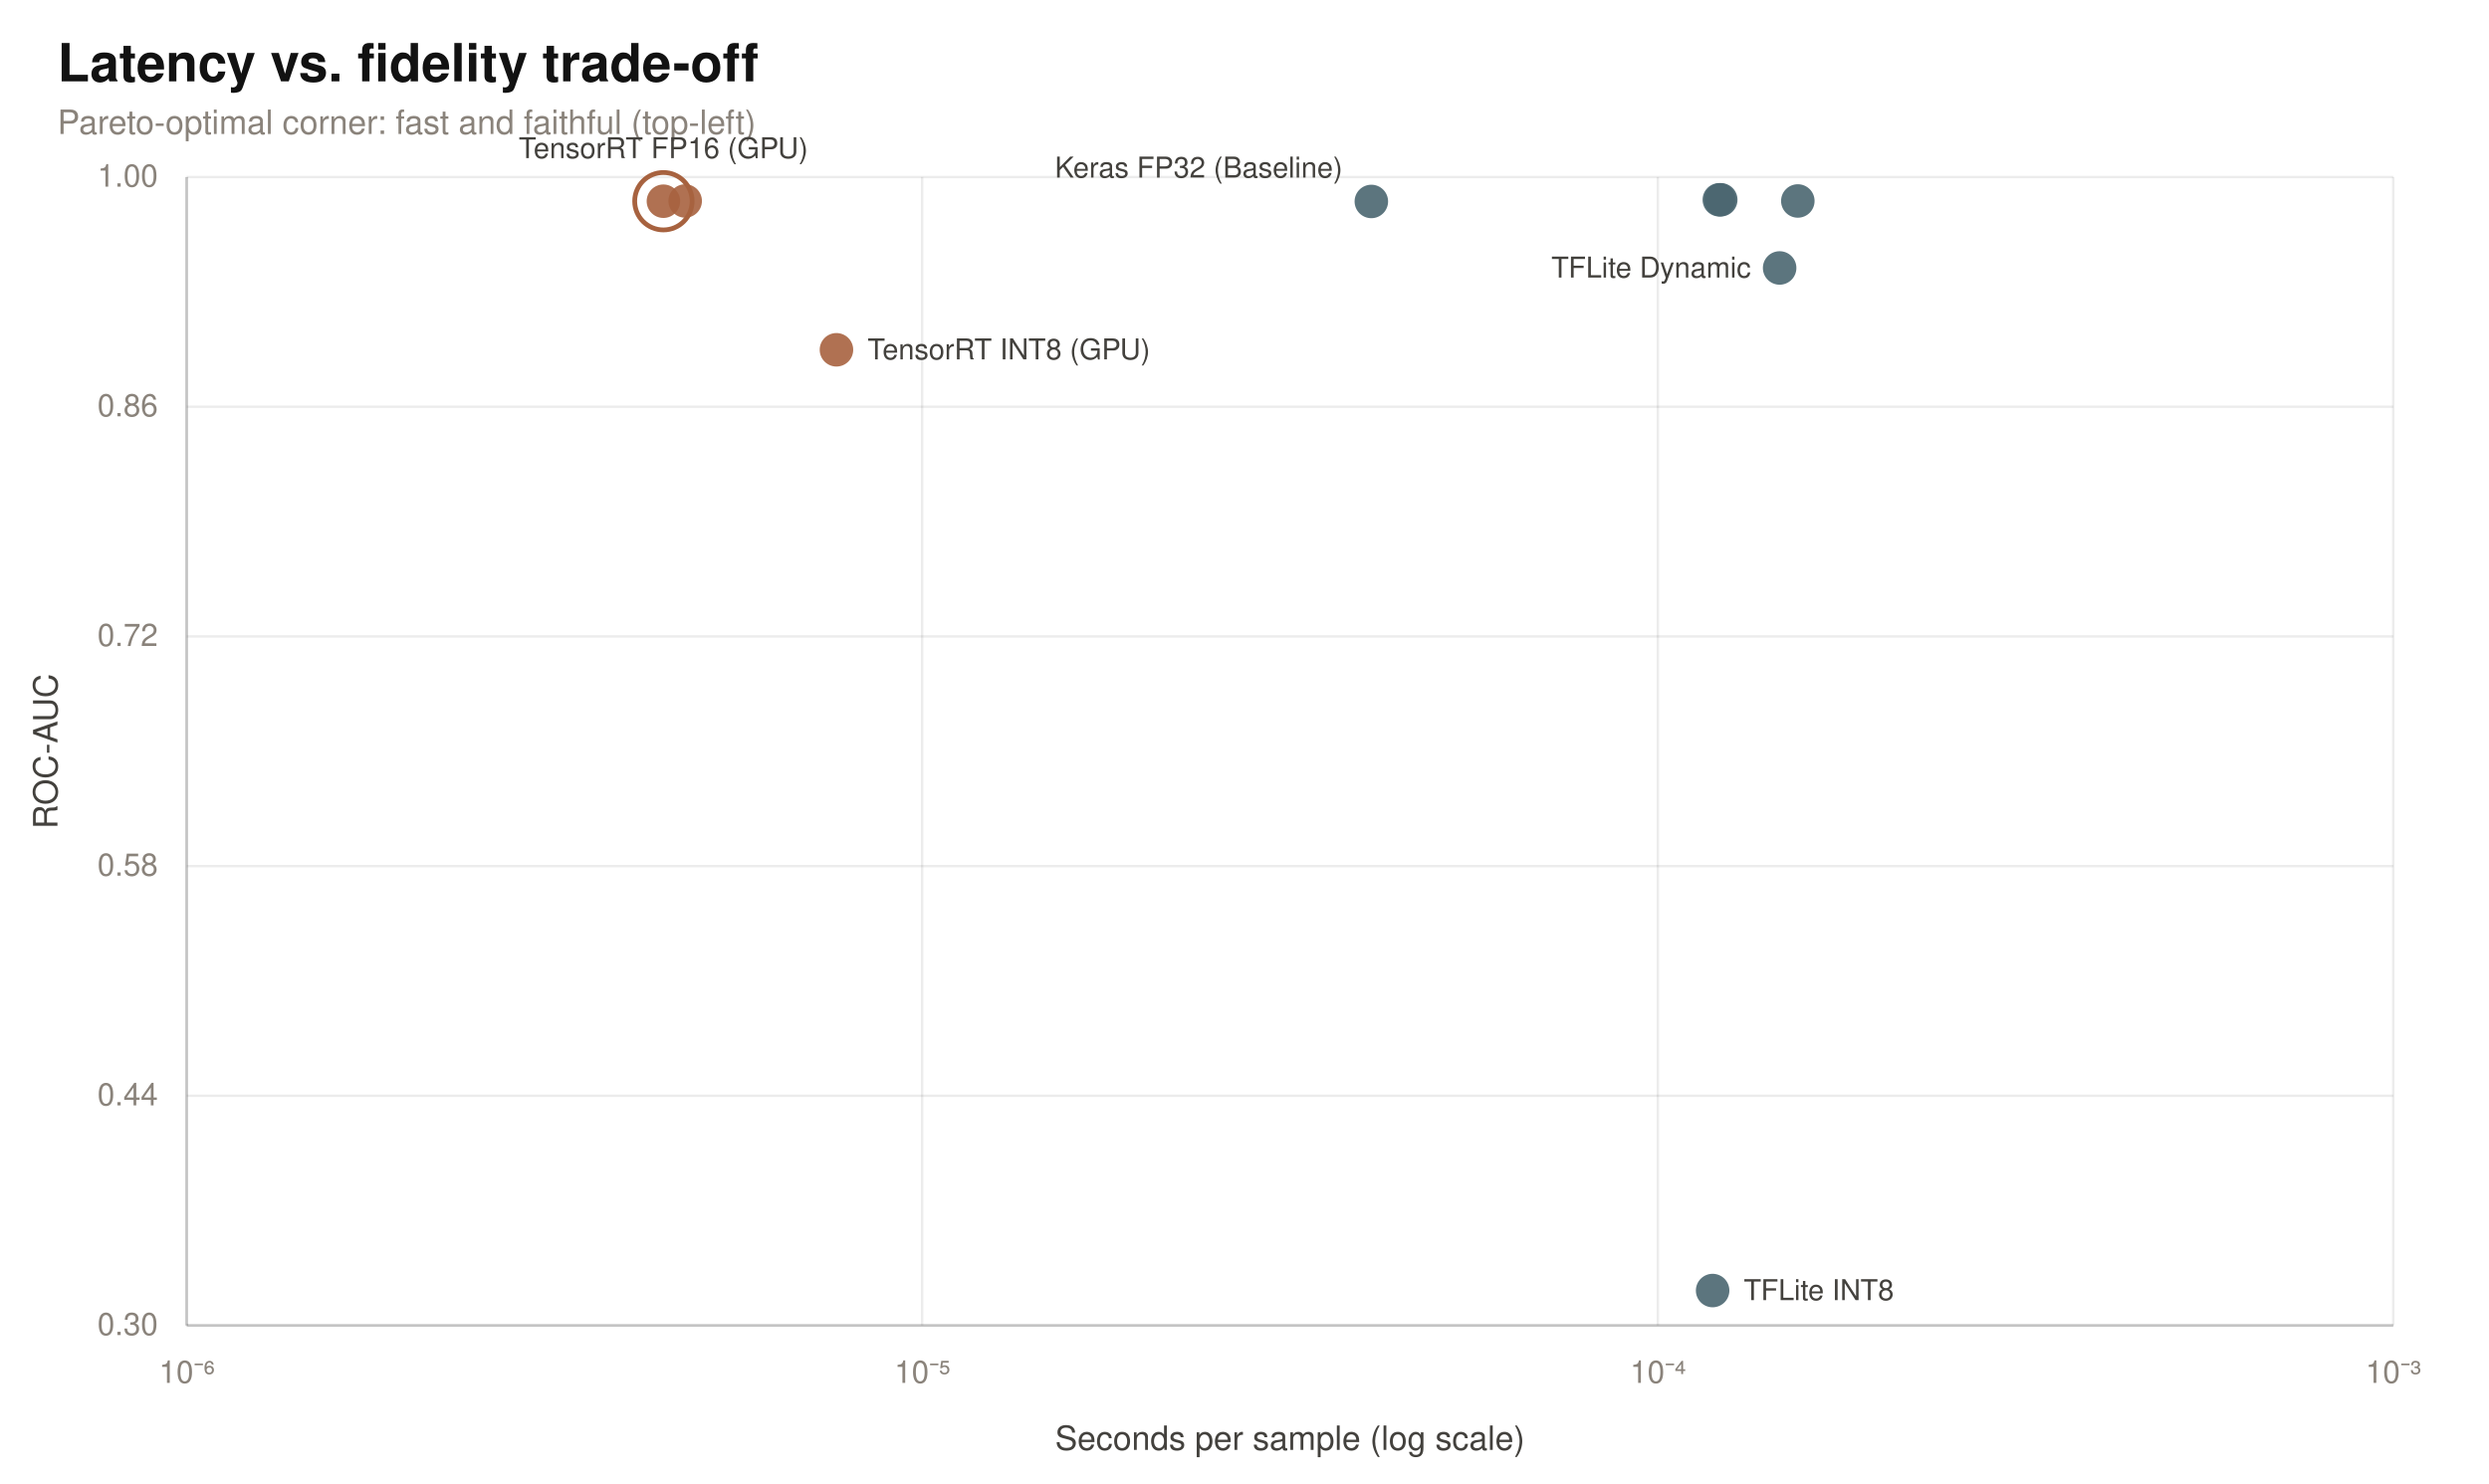
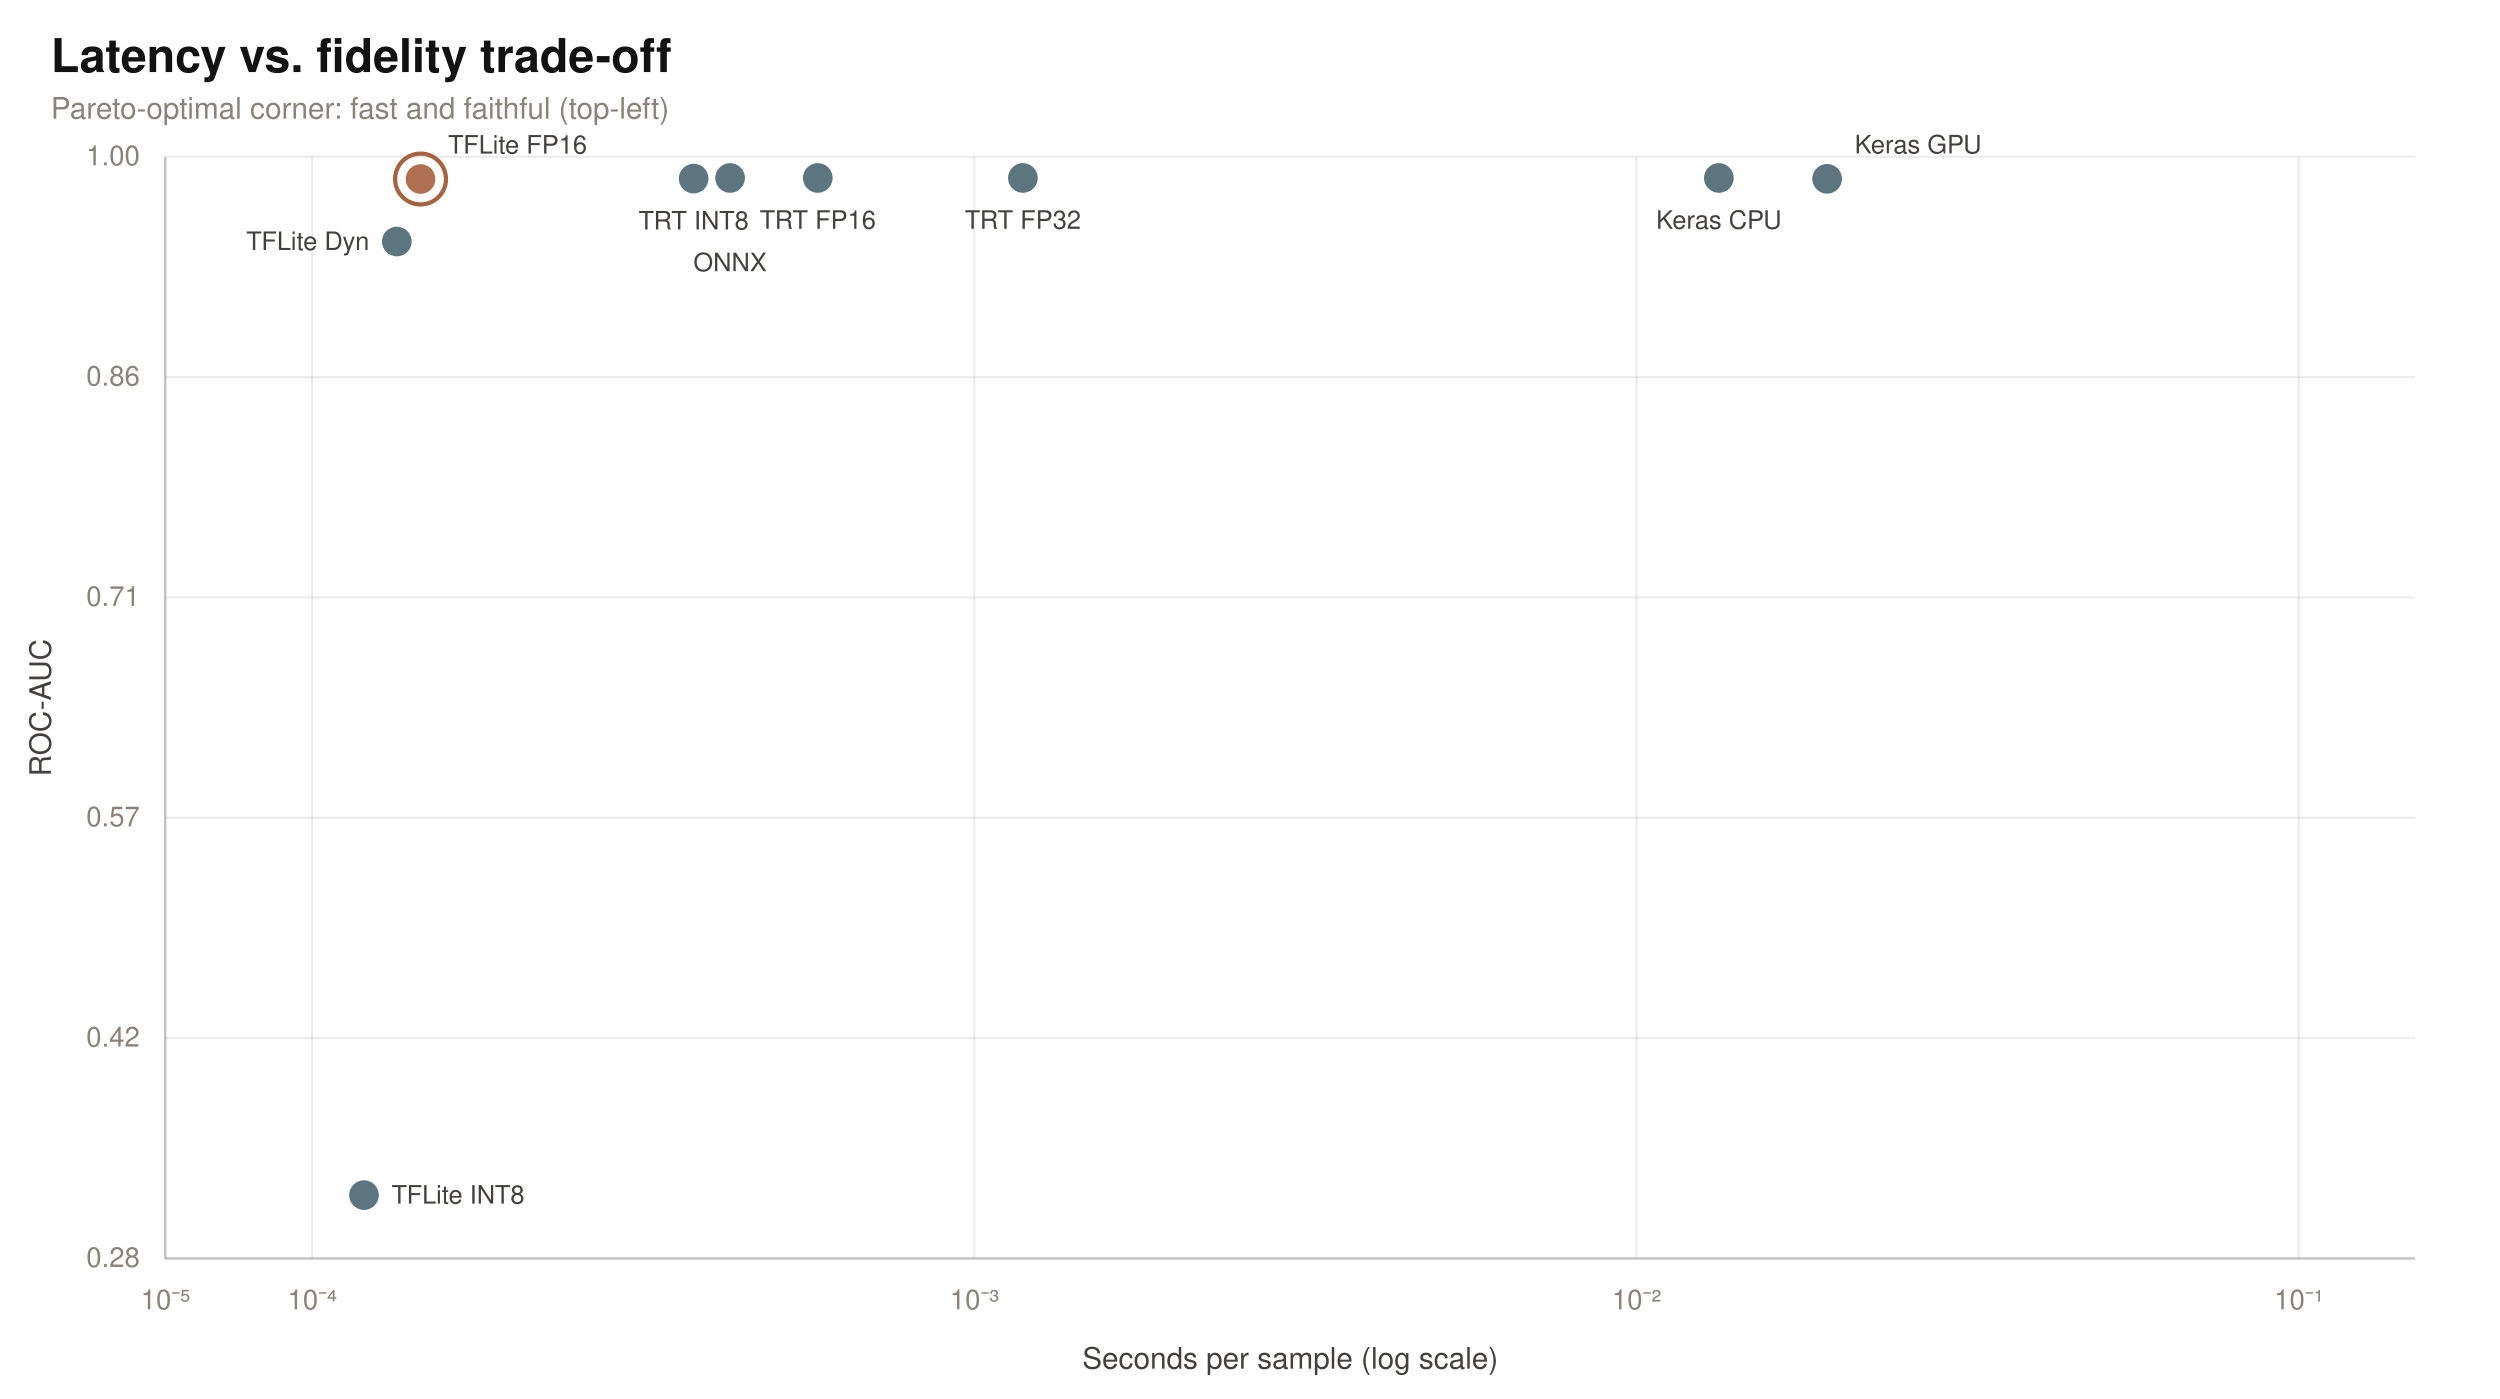
- <svg xmlns="http://www.w3.org/2000/svg" viewBox="0 0 1040 620" width="1040" height="620" role="img" font-family="&quot;ABC Monument Grotesk Light&quot;,&quot;Helvetica Neue&quot;,Helvetica,Arial,sans-serif" preserveAspectRatio="xMidYMid meet">
+ <svg xmlns="http://www.w3.org/2000/svg" viewBox="0 0 1180 660" width="1180" height="660" role="img" font-family="&quot;ABC Monument Grotesk Light&quot;,&quot;Helvetica Neue&quot;,Helvetica,Arial,sans-serif" preserveAspectRatio="xMidYMid meet">
  <style>
    .bg { fill: none; }
    .title { font: 600 22px "ABC Monument Grotesk Light","Helvetica Neue",Helvetica,Arial,sans-serif; fill: #121212; }
    .subtitle { font: 400 14px "ABC Monument Grotesk Light","Helvetica Neue",Helvetica,Arial,sans-serif; fill: #8a837b; }
    .axis-title { font: 500 14px "ABC Monument Grotesk Light","Helvetica Neue",Helvetica,Arial,sans-serif; fill: #43413d; }
    .tick { font: 400 13px "ABC Monument Grotesk Light","Helvetica Neue",Helvetica,Arial,sans-serif; fill: #8a837b; }
    .tick-strong { font: 500 14px "ABC Monument Grotesk Light","Helvetica Neue",Helvetica,Arial,sans-serif; fill: #43413d; }
    .value { font: 500 12px "ABC Monument Grotesk Light","Helvetica Neue",Helvetica,Arial,sans-serif; fill: #43413d; }
    .legend { font: 400 14px "ABC Monument Grotesk Light","Helvetica Neue",Helvetica,Arial,sans-serif; fill: #43413d; }
    .grid { stroke: rgba(17,17,17,0.08); stroke-width: 1; }
    .axis { stroke: rgba(17,17,17,0.18); stroke-width: 1.2; }</style>
-   <rect class="bg" x="0" y="0" width="1040" height="620" />
+   <rect class="bg" x="0" y="0" width="1180" height="660" />
  <text x="24.0" y="34.0" class="title" text-anchor="start">Latency vs. fidelity trade-off</text>
  <text x="24.0" y="56.0" class="subtitle" text-anchor="start">Pareto-optimal corner: fast and faithful (top-left)</text>
-   <line class="grid" x1="78" y1="554.0" x2="1000" y2="554.0" />
-   <text x="66.0" y="558.0" class="tick" text-anchor="end">0.30</text>
-   <line class="grid" x1="78" y1="458.0" x2="1000" y2="458.0" />
-   <text x="66.0" y="462.0" class="tick" text-anchor="end">0.44</text>
-   <line class="grid" x1="78" y1="362.0" x2="1000" y2="362.0" />
-   <text x="66.0" y="366.0" class="tick" text-anchor="end">0.58</text>
-   <line class="grid" x1="78" y1="266.0" x2="1000" y2="266.0" />
-   <text x="66.0" y="270.0" class="tick" text-anchor="end">0.72</text>
-   <line class="grid" x1="78" y1="170.0" x2="1000" y2="170.0" />
-   <text x="66.0" y="174.0" class="tick" text-anchor="end">0.86</text>
-   <line class="grid" x1="78" y1="74.0" x2="1000" y2="74.0" />
+   <line class="grid" x1="78" y1="594.0" x2="1140" y2="594.0" />
+   <text x="66.0" y="598.0" class="tick" text-anchor="end">0.28</text>
+   <line class="grid" x1="78" y1="490.0" x2="1140" y2="490.0" />
+   <text x="66.0" y="494.0" class="tick" text-anchor="end">0.42</text>
+   <line class="grid" x1="78" y1="386.0" x2="1140" y2="386.0" />
+   <text x="66.0" y="390.0" class="tick" text-anchor="end">0.57</text>
+   <line class="grid" x1="78" y1="282.0" x2="1140" y2="282.0" />
+   <text x="66.0" y="286.0" class="tick" text-anchor="end">0.71</text>
+   <line class="grid" x1="78" y1="178.0" x2="1140" y2="178.0" />
+   <text x="66.0" y="182.0" class="tick" text-anchor="end">0.86</text>
+   <line class="grid" x1="78" y1="74.0" x2="1140" y2="74.0" />
  <text x="66.0" y="78.0" class="tick" text-anchor="end">1.00</text>
-   <line class="grid" x1="78.0" y1="74" x2="78.0" y2="554" />
-   <text x="78.0" y="578.0" class="tick" text-anchor="middle">10⁻⁶</text>
-   <line class="grid" x1="385.3" y1="74" x2="385.3" y2="554" />
-   <text x="385.3" y="578.0" class="tick" text-anchor="middle">10⁻⁵</text>
-   <line class="grid" x1="692.7" y1="74" x2="692.7" y2="554" />
-   <text x="692.7" y="578.0" class="tick" text-anchor="middle">10⁻⁴</text>
-   <line class="grid" x1="1000.0" y1="74" x2="1000.0" y2="554" />
-   <text x="1000.0" y="578.0" class="tick" text-anchor="middle">10⁻³</text>
-   <line class="axis" x1="78" y1="554" x2="1000" y2="554" />
-   <line class="axis" x1="78" y1="74" x2="78" y2="554" />
-   <circle cx="573.0" cy="84.2" r="7.0" fill="#4a6670" opacity="0.9" />
-   <text x="561.0" y="74.2" class="value" text-anchor="end">Keras FP32 (Baseline)</text>
-   <circle cx="743.6" cy="112.0" r="7.0" fill="#4a6670" opacity="0.9" />
-   <text x="731.6" y="116.0" class="value" text-anchor="end">TFLite Dynamic</text>
-   <circle cx="751.2" cy="84.0" r="7.0" fill="#4a6670" opacity="0.9" />
-   <circle cx="715.6" cy="539.4" r="7.0" fill="#4a6670" opacity="0.9" />
-   <text x="728.6" y="543.4" class="value" text-anchor="start">TFLite INT8</text>
-   <circle cx="719.0" cy="83.5" r="7.0" fill="#4a6670" opacity="0.9" />
-   <circle cx="286.3" cy="84.0" r="7.0" fill="#a7623f" opacity="0.9" />
-   <circle cx="349.5" cy="146.2" r="7.0" fill="#a7623f" opacity="0.9" />
-   <text x="362.5" y="150.2" class="value" text-anchor="start">TensorRT INT8 (GPU)</text>
-   <circle cx="718.4" cy="83.5" r="7.0" fill="#4a6670" opacity="0.9" />
-   <circle cx="277.2" cy="84.1" r="12.0" fill="none" stroke="#a7623f" stroke-width="2" />
-   <circle cx="277.2" cy="84.1" r="7.0" fill="#a7623f" opacity="0.9" />
-   <text x="277.2" y="66.1" class="value" text-anchor="middle">TensorRT FP16 (GPU)</text>
-   <text x="539.0" y="606.0" class="axis-title" text-anchor="middle">Seconds per sample (log scale)</text>
-   <text x="24" y="314.0" text-anchor="middle" class="axis-title" transform="rotate(-90 24 314.0)">ROC-AUC</text>
+   <line class="grid" x1="78.0" y1="74" x2="78.0" y2="594" />
+   <text x="78.0" y="618.0" class="tick" text-anchor="middle">10⁻⁵</text>
+   <line class="grid" x1="147.3" y1="74" x2="147.3" y2="594" />
+   <text x="147.3" y="618.0" class="tick" text-anchor="middle">10⁻⁴</text>
+   <line class="grid" x1="459.9" y1="74" x2="459.9" y2="594" />
+   <text x="459.9" y="618.0" class="tick" text-anchor="middle">10⁻³</text>
+   <line class="grid" x1="772.4" y1="74" x2="772.4" y2="594" />
+   <text x="772.4" y="618.0" class="tick" text-anchor="middle">10⁻²</text>
+   <line class="grid" x1="1085.0" y1="74" x2="1085.0" y2="594" />
+   <text x="1085.0" y="618.0" class="tick" text-anchor="middle">10⁻¹</text>
+   <line class="axis" x1="78" y1="594" x2="1140" y2="594" />
+   <line class="axis" x1="78" y1="74" x2="78" y2="594" />
+   <circle cx="862.4" cy="84.4" r="7.0" fill="#4a6670" opacity="0.9" />
+   <text x="875.4" y="72.4" class="value" text-anchor="start">Keras GPU</text>
+   <circle cx="811.3" cy="84.0" r="7.0" fill="#4a6670" opacity="0.9" />
+   <text x="811.3" y="108.0" class="value" text-anchor="middle">Keras CPU</text>
+   <circle cx="187.3" cy="114.0" r="7.0" fill="#4a6670" opacity="0.9" />
+   <text x="174.3" y="118.0" class="value" text-anchor="end">TFLite Dyn</text>
+   <circle cx="171.8" cy="564.1" r="7.0" fill="#4a6670" opacity="0.9" />
+   <text x="184.8" y="568.1" class="value" text-anchor="start">TFLite INT8</text>
+   <circle cx="344.6" cy="84.0" r="7.0" fill="#4a6670" opacity="0.9" />
+   <text x="344.6" y="128.0" class="value" text-anchor="middle">ONNX</text>
+   <circle cx="482.8" cy="84.0" r="7.0" fill="#4a6670" opacity="0.9" />
+   <text x="482.8" y="108.0" class="value" text-anchor="middle">TRT FP32</text>
+   <circle cx="386.0" cy="84.0" r="7.0" fill="#4a6670" opacity="0.9" />
+   <text x="386.0" y="108.0" class="value" text-anchor="middle">TRT FP16</text>
+   <circle cx="327.4" cy="84.3" r="7.0" fill="#4a6670" opacity="0.9" />
+   <text x="327.4" y="108.3" class="value" text-anchor="middle">TRT INT8</text>
+   <circle cx="198.5" cy="84.5" r="12.0" fill="none" stroke="#a7623f" stroke-width="2" />
+   <circle cx="198.5" cy="84.5" r="7.0" fill="#a7623f" opacity="0.9" />
+   <text x="211.5" y="72.5" class="value" text-anchor="start">TFLite FP16</text>
+   <text x="609.0" y="646.0" class="axis-title" text-anchor="middle">Seconds per sample (log scale)</text>
+   <text x="24" y="334.0" text-anchor="middle" class="axis-title" transform="rotate(-90 24 334.0)">ROC-AUC</text>
</svg>
